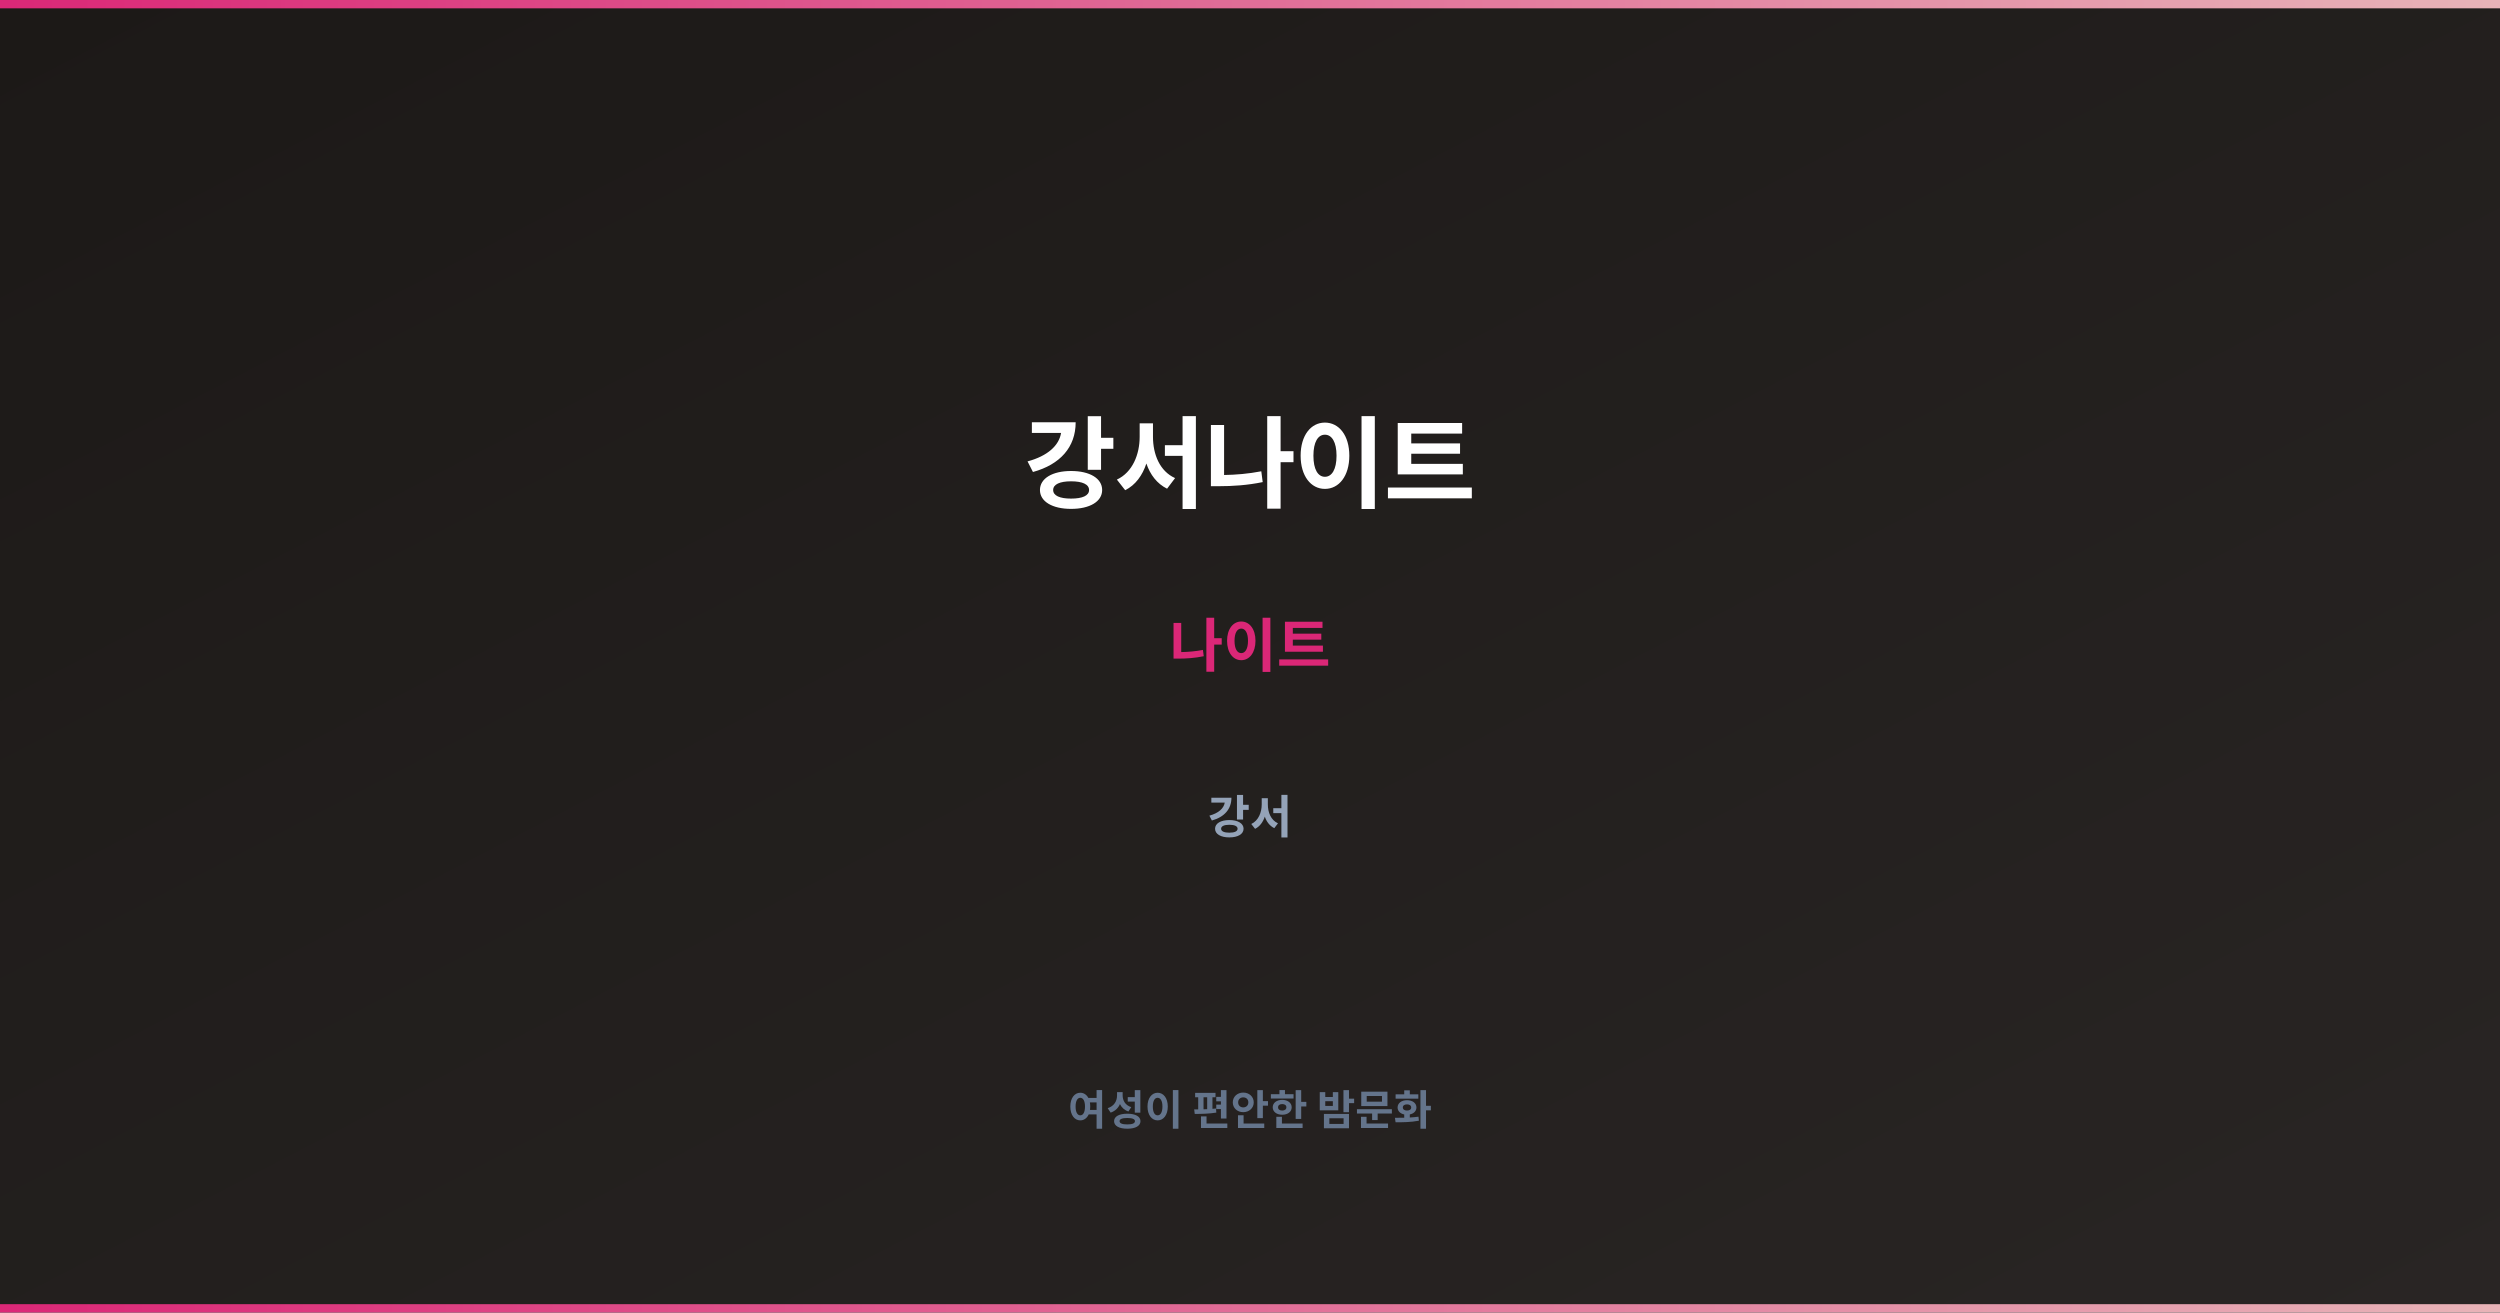
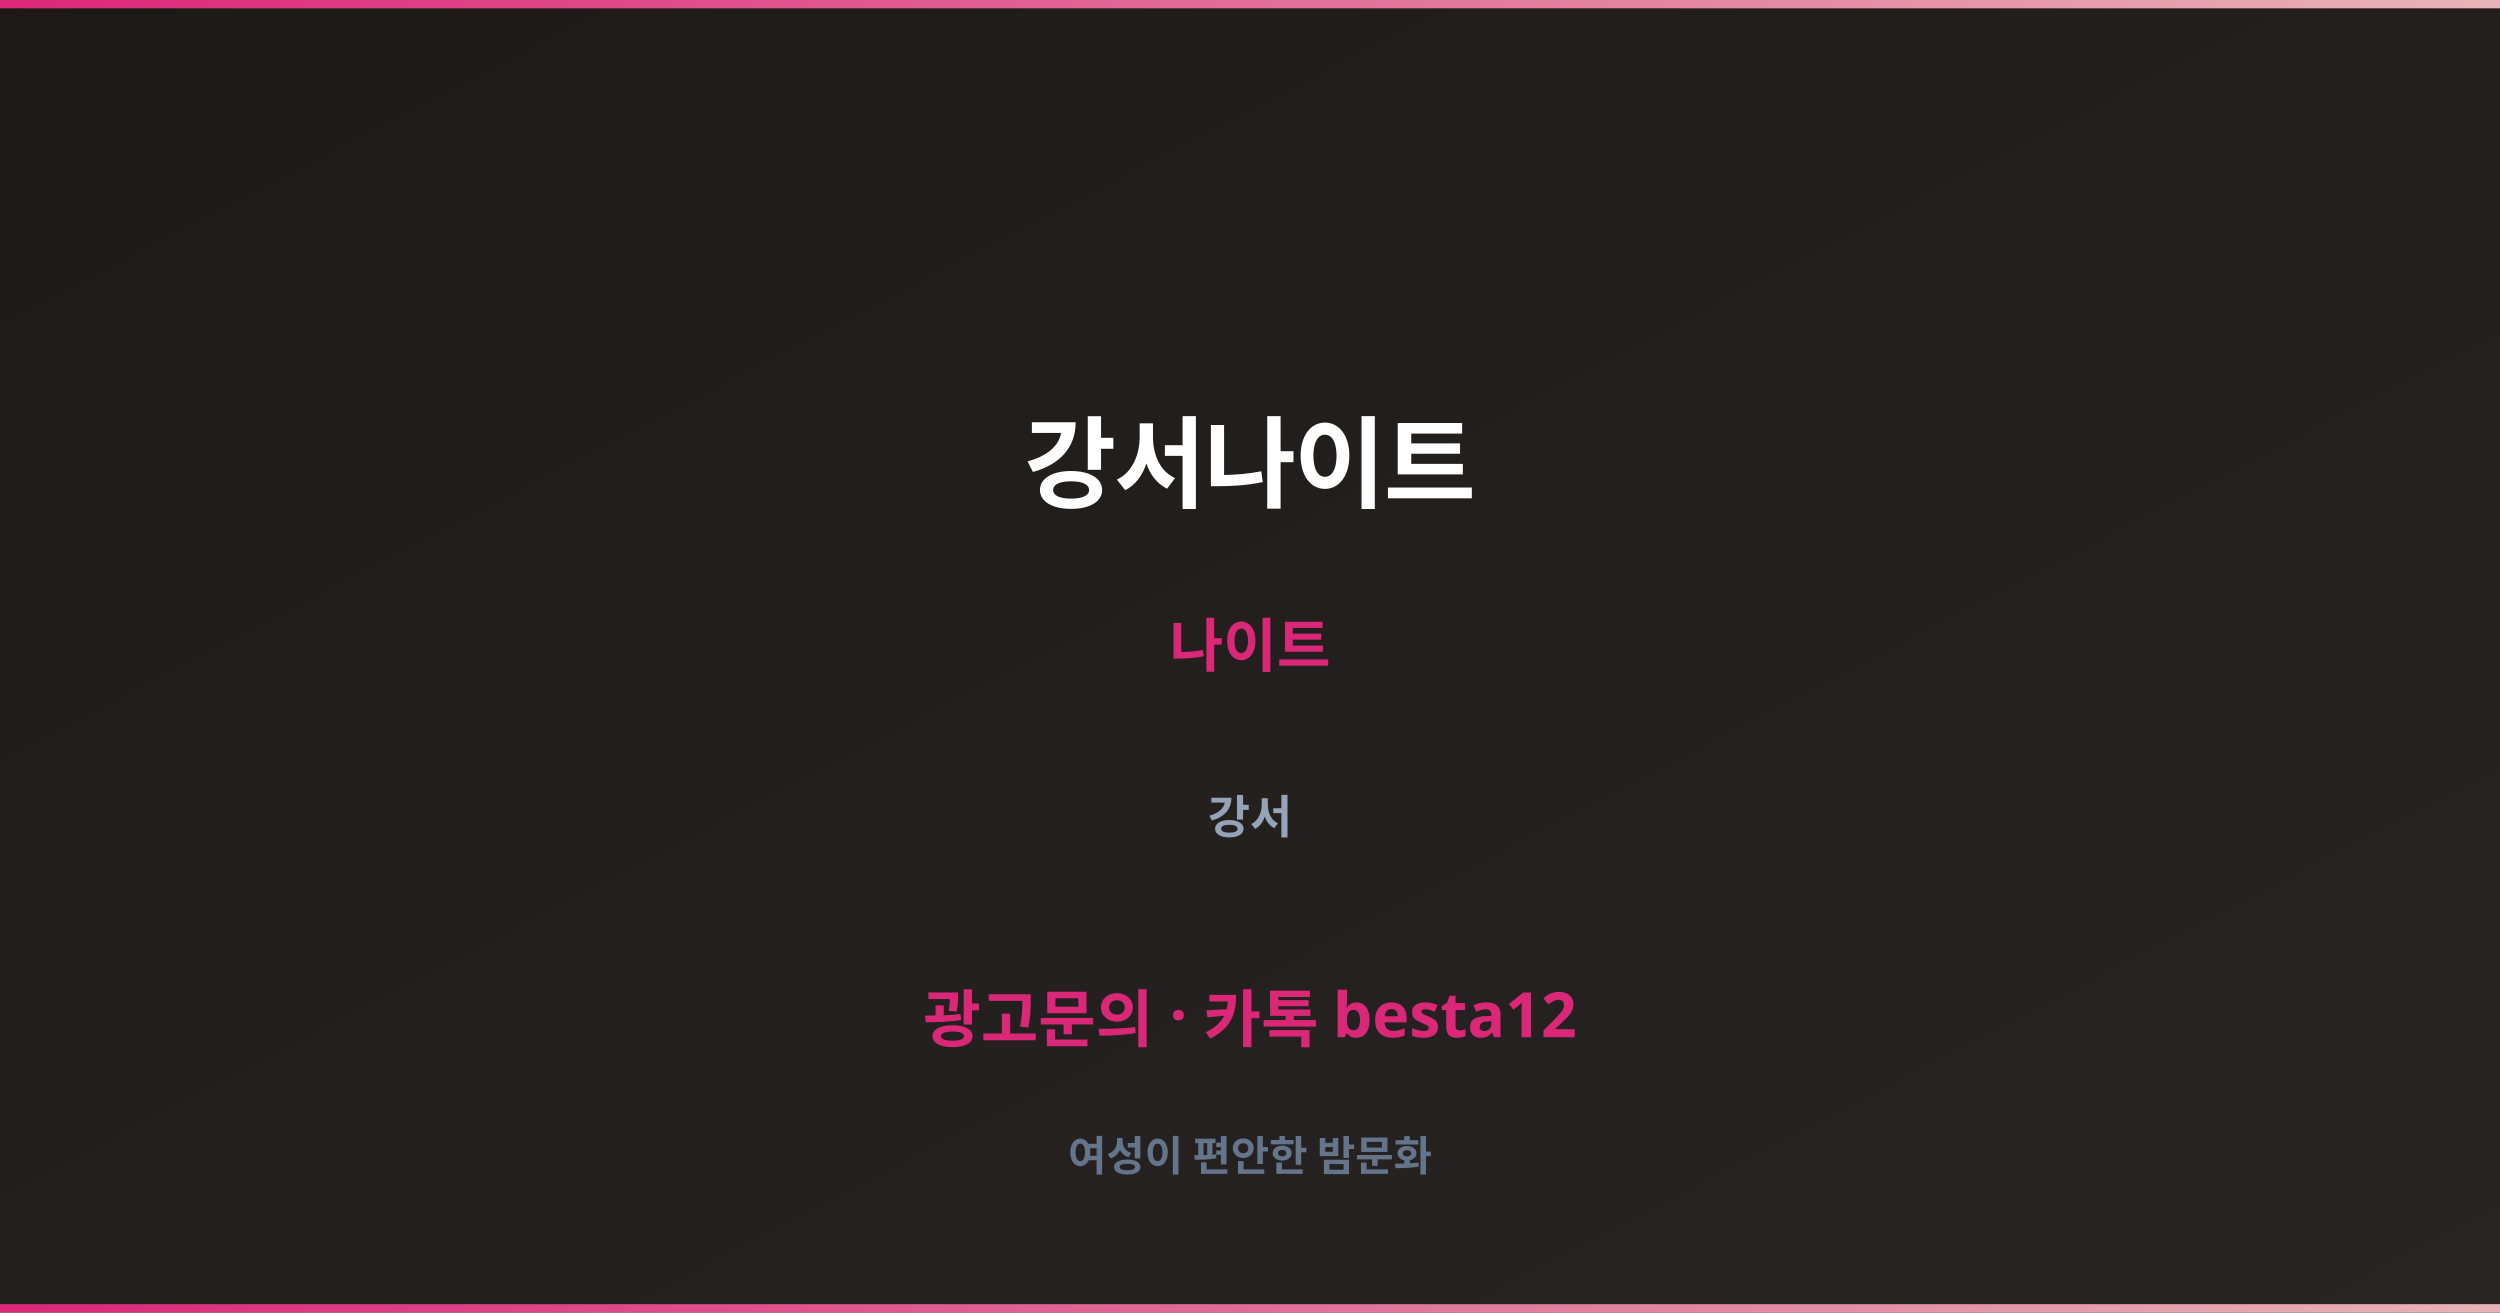
<svg xmlns="http://www.w3.org/2000/svg" width="1200" height="630" viewBox="0 0 1200 630">
  <defs>
    <linearGradient id="bg" x1="0%" y1="0%" x2="100%" y2="100%">
      <stop offset="0%" style="stop-color:#1C1917" />
      <stop offset="100%" style="stop-color:#292524" />
    </linearGradient>
    <linearGradient id="accent" x1="0%" y1="0%" x2="100%" y2="0%">
      <stop offset="0%" style="stop-color:#DB2777" />
      <stop offset="100%" style="stop-color:#E8B4B8" />
    </linearGradient>
  </defs>
  <rect width="1200" height="630" fill="url(#bg)" />
  <rect x="0" y="0" width="1200" height="4" fill="url(#accent)" />
  <rect x="0" y="626" width="1200" height="4" fill="url(#accent)" />
  <text x="600" y="240" text-anchor="middle" font-family="sans-serif" font-size="48" font-weight="900" fill="white" letter-spacing="-1">강서나이트</text>
  <text x="600" y="320" text-anchor="middle" font-family="sans-serif" font-size="28" fill="#DB2777" font-weight="700">나이트</text>
  <text x="600" y="400" text-anchor="middle" font-family="sans-serif" font-size="22" fill="#94a3b8" font-weight="600">강서</text>
-   <text x="600" y="540" text-anchor="middle" font-family="sans-serif" font-size="20" fill="#64748b" font-weight="600">여성이 편안한 밤문화</text>
+   <text x="600" y="500" text-anchor="middle" font-family="sans-serif" font-size="30" fill="#DB2777" font-weight="800">광고문의 · 카톡 besta12</text>
+   <text x="600" y="562" text-anchor="middle" font-family="sans-serif" font-size="20" fill="#64748b" font-weight="600">여성이 편안한 밤문화</text>
</svg>
